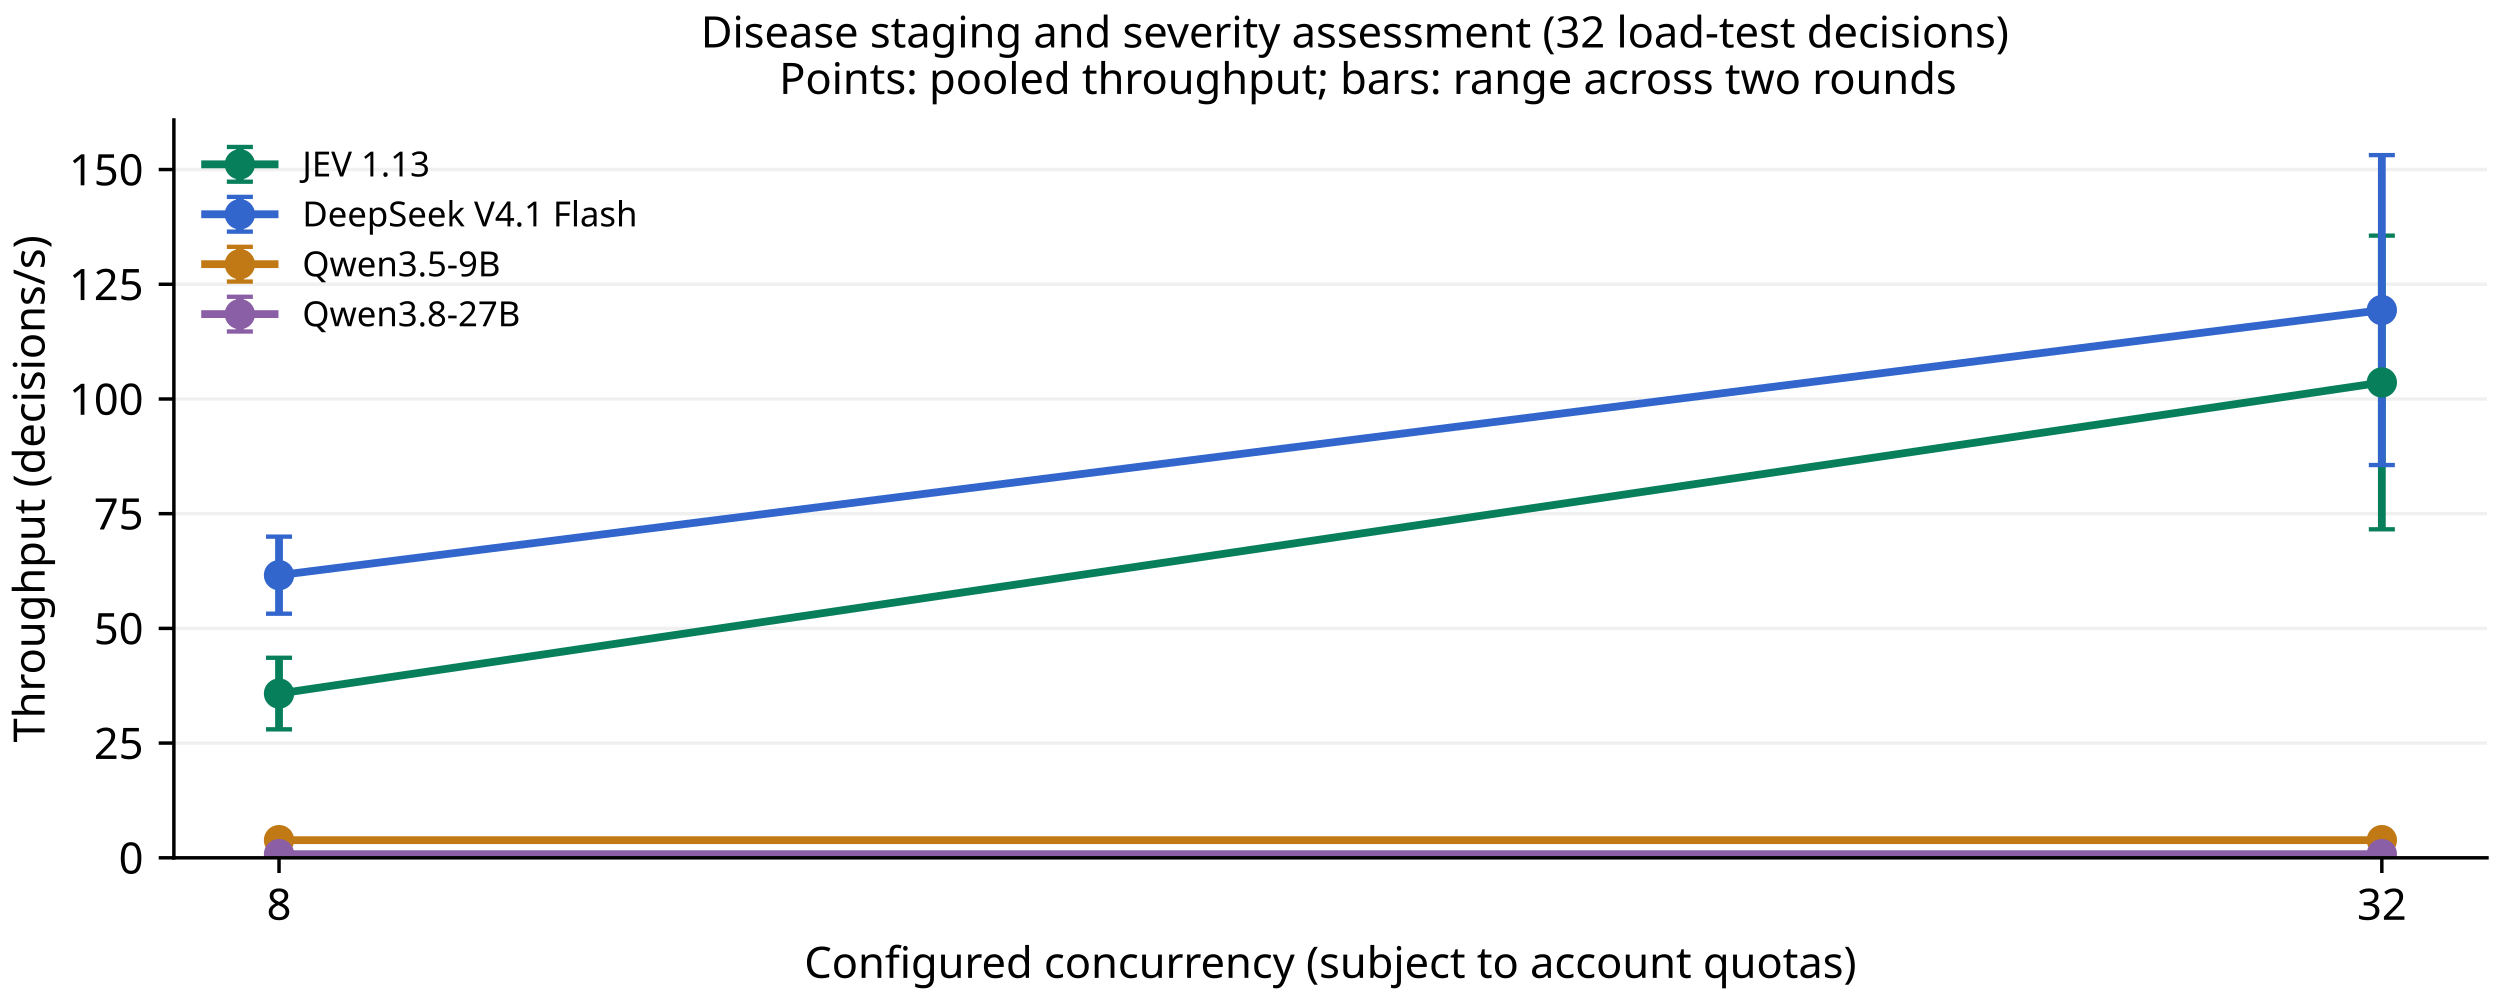
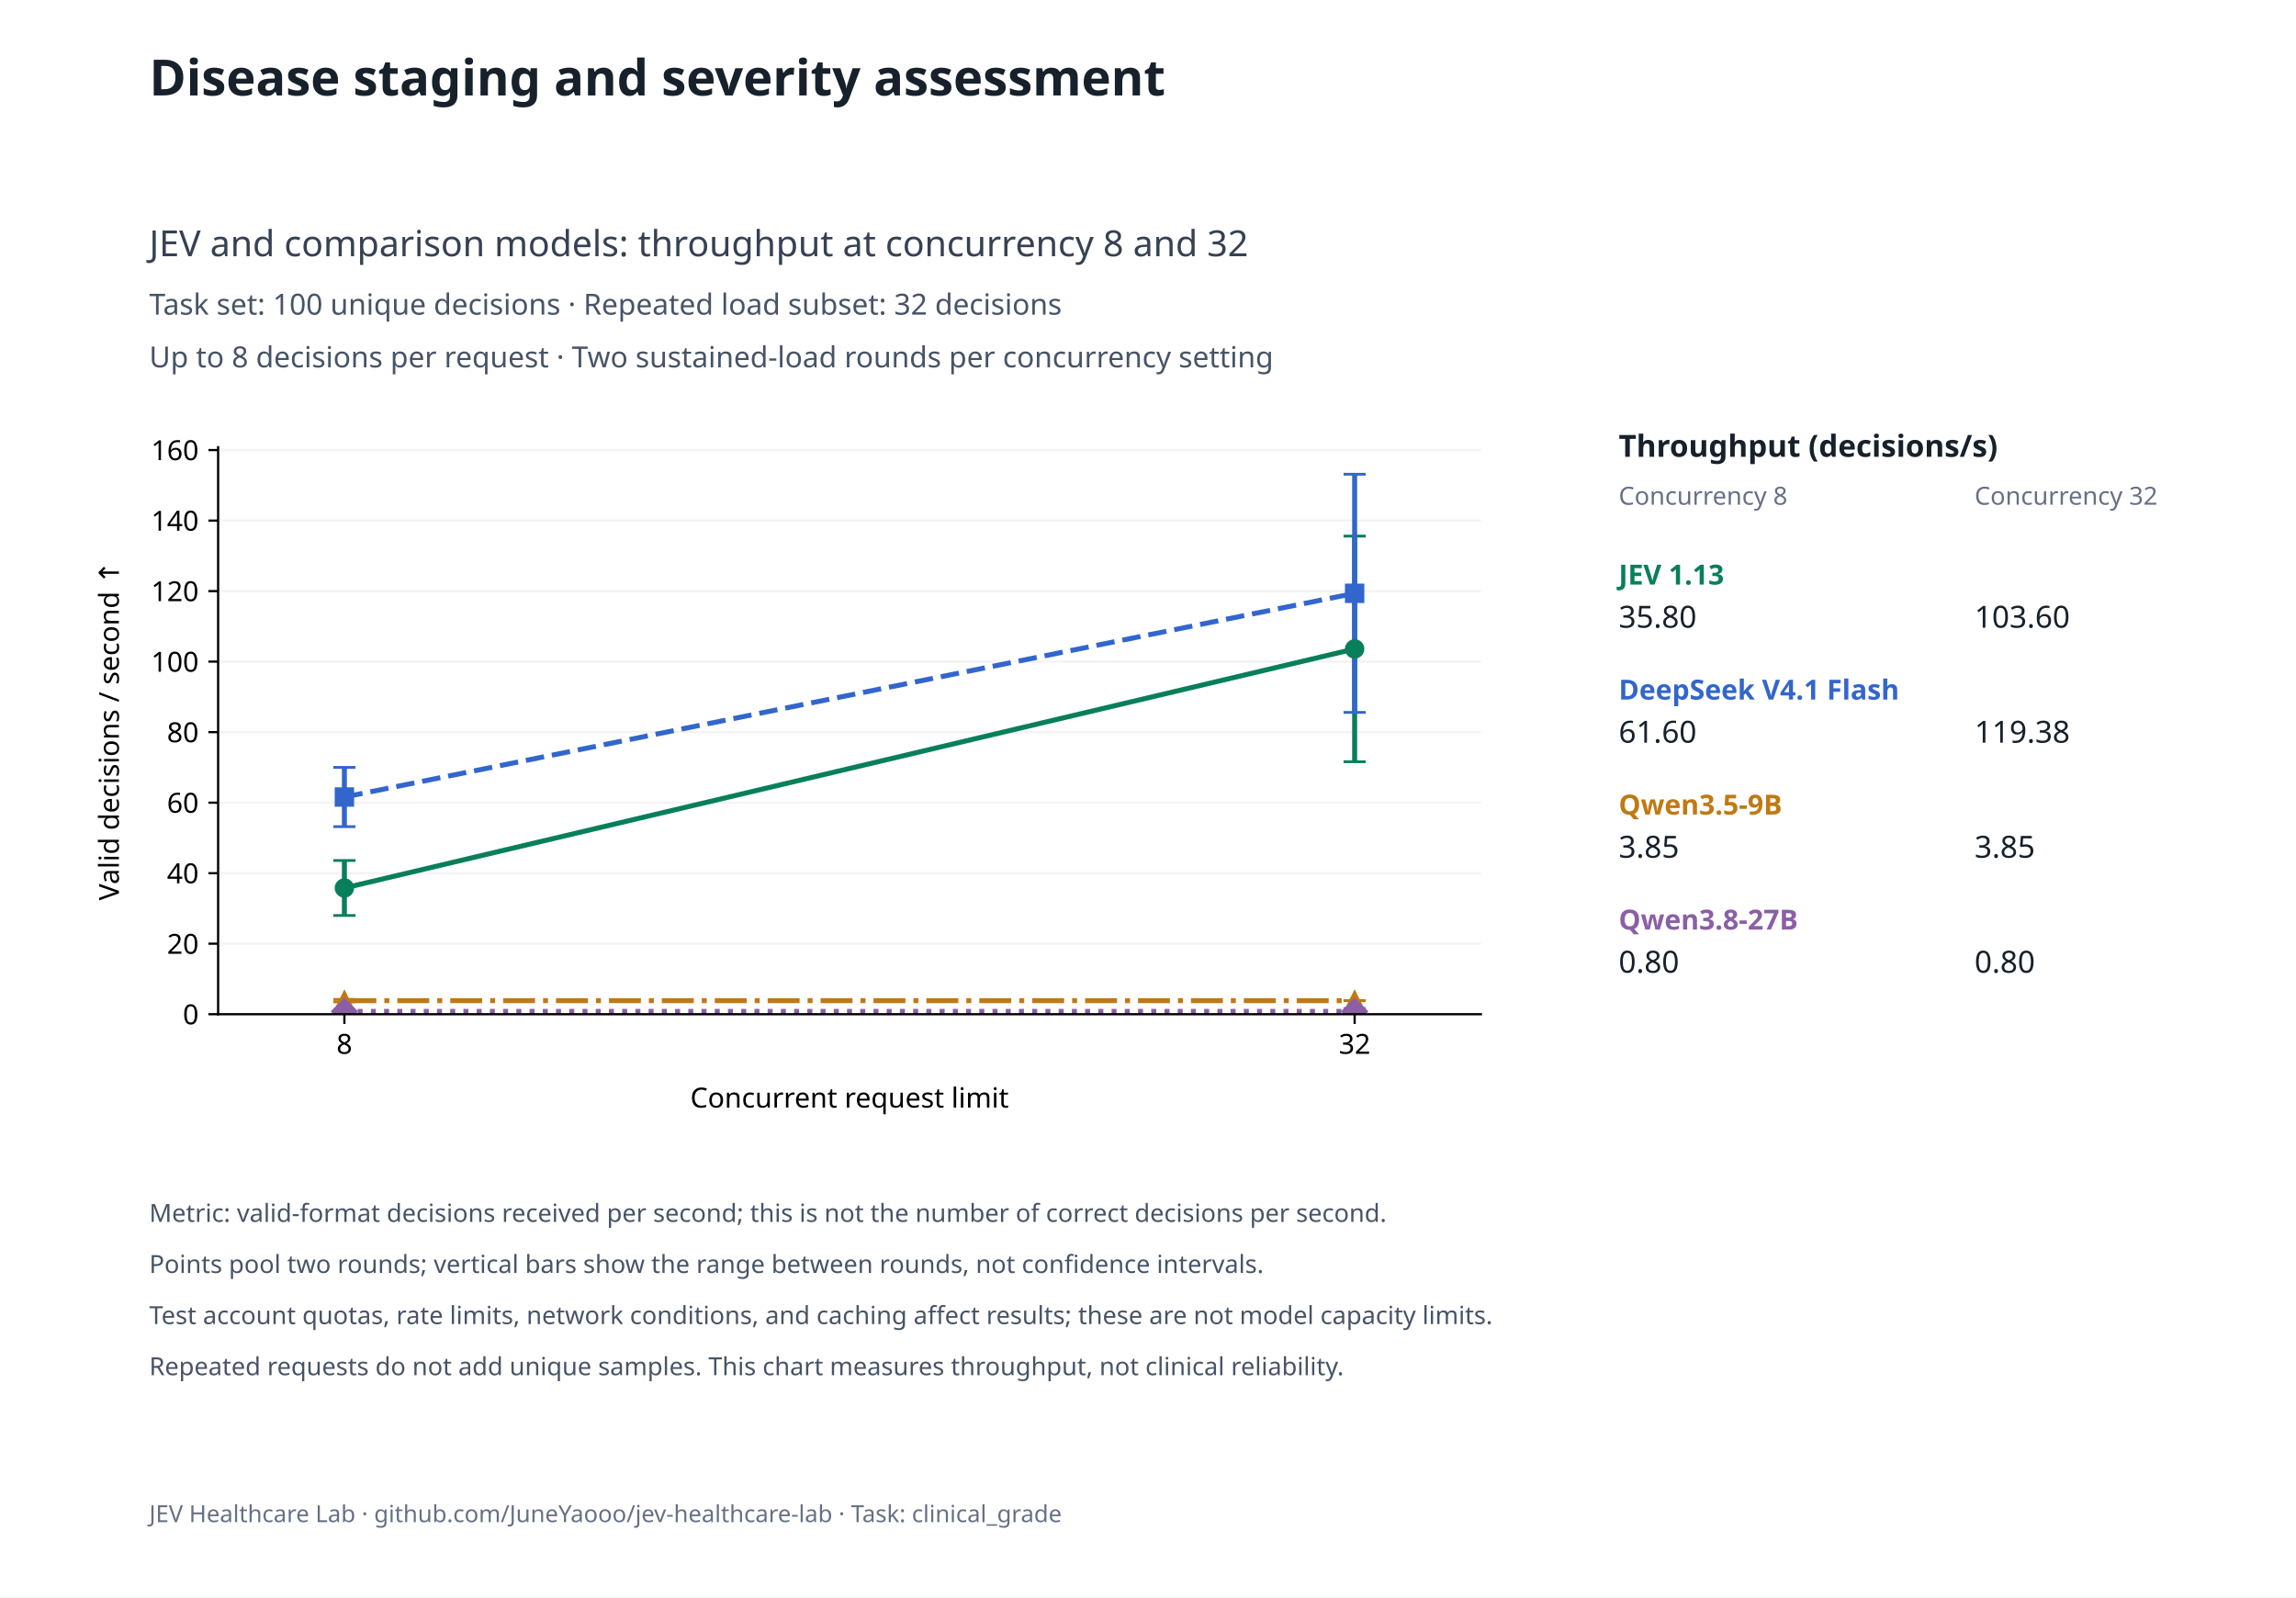
- <svg xmlns="http://www.w3.org/2000/svg" xmlns:xlink="http://www.w3.org/1999/xlink" width="576pt" height="230.4pt" viewBox="0 0 576 230.4" version="1.1">
+ <svg xmlns="http://www.w3.org/2000/svg" xmlns:xlink="http://www.w3.org/1999/xlink" width="828pt" height="576pt" viewBox="0 0 828 576" version="1.1">
  <defs>
    <style type="text/css">*{stroke-linejoin: round; stroke-linecap: butt}</style>
  </defs>
  <g id="figure_1">
    <g id="patch_1">
-       <path d="M 0 230.4 L 576 230.4 L 576 0 L 0 0 z " style="fill: #ffffff" />
+       <path d="M 0 576 L 828 576 L 828 0 L 0 0 z " style="fill: #ffffff" />
    </g>
    <g id="axes_1">
      <g id="patch_2">
-         <path d="M 40.063 197.64 L 573 197.64 L 573 27.638 L 40.063 27.638 z " style="fill: #ffffff" />
+         <path d="M 78.66 365.76 L 534.06 365.76 L 534.06 161.28 L 78.66 161.28 z " style="fill: #ffffff" />
      </g>
      <g id="matplotlib.axis_1">
        <g id="xtick_1">
          <g id="line2d_1">
            <defs>
-               <path id="mdef7010f50" d="M 0 0 L 0 3.5 " style="stroke: #000000; stroke-width: 0.8" />
+               <path id="m97ff016984" d="M 0 0 L 0 3.5 " style="stroke: #000000; stroke-width: 0.8" />
            </defs>
            <g>
-               <use xlink:href="#mdef7010f50" x="64.288" y="197.64" style="stroke: #000000; stroke-width: 0.8" />
+               <use xlink:href="#m97ff016984" x="124.2" y="365.76" style="stroke: #000000; stroke-width: 0.8" />
            </g>
          </g>
          <g id="text_1">
-             <text style="font-size: 10px; font-family: 'Arial Unicode MS'; text-anchor: middle" x="64.288" y="211.92" transform="rotate(-0 64.28771 211.9199)">8</text>
+             <text style="font-size: 10px; font-family: 'Arial Unicode MS'; text-anchor: middle" x="124.2" y="380.04" transform="rotate(-0 124.2 380.0403)">8</text>
          </g>
        </g>
        <g id="xtick_2">
          <g id="line2d_2">
            <g>
-               <use xlink:href="#mdef7010f50" x="548.775" y="197.64" style="stroke: #000000; stroke-width: 0.8" />
+               <use xlink:href="#m97ff016984" x="488.52" y="365.76" style="stroke: #000000; stroke-width: 0.8" />
            </g>
          </g>
          <g id="text_2">
-             <text style="font-size: 10px; font-family: 'Arial Unicode MS'; text-anchor: middle" x="548.775" y="211.92" transform="rotate(-0 548.7754 211.9199)">32</text>
+             <text style="font-size: 10px; font-family: 'Arial Unicode MS'; text-anchor: middle" x="488.52" y="380.04" transform="rotate(-0 488.52 380.0403)">32</text>
          </g>
        </g>
        <g id="text_3">
-           <text style="font-size: 10px; font-family: 'Arial Unicode MS'; text-anchor: middle" x="306.532" y="225.3" transform="rotate(-0 306.5315 225.2998)">Configured concurrency (subject to account quotas)</text>
+           <text style="font-size: 10px; font-family: 'Arial Unicode MS'; text-anchor: middle" x="306.36" y="399.42" transform="rotate(-0 306.36 399.4202)">Concurrent request limit</text>
        </g>
      </g>
      <g id="matplotlib.axis_2">
        <g id="ytick_1">
          <g id="line2d_3">
-             <path d="M 40.063 197.64 L 573 197.64 " clip-path="url(#p74a21ac848)" style="fill: none; stroke: #b0b0b0; stroke-opacity: 0.18; stroke-width: 0.8; stroke-linecap: square" />
+             <path d="M 78.66 365.76 L 534.06 365.76 " clip-path="url(#p63015b4f09)" style="fill: none; stroke: #b0b0b0; stroke-opacity: 0.16; stroke-width: 0.8; stroke-linecap: square" />
          </g>
          <g id="line2d_4">
            <defs>
-               <path id="m88ed0e247f" d="M 0 0 L -3.5 0 " style="stroke: #000000; stroke-width: 0.8" />
+               <path id="mab141f737e" d="M 0 0 L -3.5 0 " style="stroke: #000000; stroke-width: 0.8" />
            </defs>
            <g>
-               <use xlink:href="#m88ed0e247f" x="40.063" y="197.64" style="stroke: #000000; stroke-width: 0.8" />
+               <use xlink:href="#mab141f737e" x="78.66" y="365.76" style="stroke: #000000; stroke-width: 0.8" />
            </g>
          </g>
          <g id="text_4">
-             <text style="font-size: 10px; font-family: 'Arial Unicode MS'; text-anchor: end" x="33.063" y="201.28" transform="rotate(-0 33.06333 201.2797)">0</text>
+             <text style="font-size: 10px; font-family: 'Arial Unicode MS'; text-anchor: end" x="71.66" y="369.4" transform="rotate(-0 71.66 369.4001)">0</text>
          </g>
        </g>
        <g id="ytick_2">
          <g id="line2d_5">
-             <path d="M 40.063 171.21 L 573 171.21 " clip-path="url(#p74a21ac848)" style="fill: none; stroke: #b0b0b0; stroke-opacity: 0.18; stroke-width: 0.8; stroke-linecap: square" />
+             <path d="M 78.66 340.328 L 534.06 340.328 " clip-path="url(#p63015b4f09)" style="fill: none; stroke: #b0b0b0; stroke-opacity: 0.16; stroke-width: 0.8; stroke-linecap: square" />
          </g>
          <g id="line2d_6">
            <g>
-               <use xlink:href="#m88ed0e247f" x="40.063" y="171.21" style="stroke: #000000; stroke-width: 0.8" />
+               <use xlink:href="#mab141f737e" x="78.66" y="340.328" style="stroke: #000000; stroke-width: 0.8" />
            </g>
          </g>
          <g id="text_5">
-             <text style="font-size: 10px; font-family: 'Arial Unicode MS'; text-anchor: end" x="33.063" y="174.85" transform="rotate(-0 33.06333 174.8504)">25</text>
+             <text style="font-size: 10px; font-family: 'Arial Unicode MS'; text-anchor: end" x="71.66" y="343.968" transform="rotate(-0 71.66 343.9685)">20</text>
          </g>
        </g>
        <g id="ytick_3">
          <g id="line2d_7">
-             <path d="M 40.063 144.781 L 573 144.781 " clip-path="url(#p74a21ac848)" style="fill: none; stroke: #b0b0b0; stroke-opacity: 0.18; stroke-width: 0.8; stroke-linecap: square" />
+             <path d="M 78.66 314.897 L 534.06 314.897 " clip-path="url(#p63015b4f09)" style="fill: none; stroke: #b0b0b0; stroke-opacity: 0.16; stroke-width: 0.8; stroke-linecap: square" />
          </g>
          <g id="line2d_8">
            <g>
-               <use xlink:href="#m88ed0e247f" x="40.063" y="144.781" style="stroke: #000000; stroke-width: 0.8" />
+               <use xlink:href="#mab141f737e" x="78.66" y="314.897" style="stroke: #000000; stroke-width: 0.8" />
            </g>
          </g>
          <g id="text_6">
-             <text style="font-size: 10px; font-family: 'Arial Unicode MS'; text-anchor: end" x="33.063" y="148.421" transform="rotate(-0 33.06333 148.4211)">50</text>
+             <text style="font-size: 10px; font-family: 'Arial Unicode MS'; text-anchor: end" x="71.66" y="318.537" transform="rotate(-0 71.66 318.5368)">40</text>
          </g>
        </g>
        <g id="ytick_4">
          <g id="line2d_9">
-             <path d="M 40.063 118.352 L 573 118.352 " clip-path="url(#p74a21ac848)" style="fill: none; stroke: #b0b0b0; stroke-opacity: 0.18; stroke-width: 0.8; stroke-linecap: square" />
+             <path d="M 78.66 289.465 L 534.06 289.465 " clip-path="url(#p63015b4f09)" style="fill: none; stroke: #b0b0b0; stroke-opacity: 0.16; stroke-width: 0.8; stroke-linecap: square" />
          </g>
          <g id="line2d_10">
            <g>
-               <use xlink:href="#m88ed0e247f" x="40.063" y="118.352" style="stroke: #000000; stroke-width: 0.8" />
+               <use xlink:href="#mab141f737e" x="78.66" y="289.465" style="stroke: #000000; stroke-width: 0.8" />
            </g>
          </g>
          <g id="text_7">
-             <text style="font-size: 10px; font-family: 'Arial Unicode MS'; text-anchor: end" x="33.063" y="121.992" transform="rotate(-0 33.06333 121.9918)">75</text>
+             <text style="font-size: 10px; font-family: 'Arial Unicode MS'; text-anchor: end" x="71.66" y="293.105" transform="rotate(-0 71.66 293.1052)">60</text>
          </g>
        </g>
        <g id="ytick_5">
          <g id="line2d_11">
-             <path d="M 40.063 91.922 L 573 91.922 " clip-path="url(#p74a21ac848)" style="fill: none; stroke: #b0b0b0; stroke-opacity: 0.18; stroke-width: 0.8; stroke-linecap: square" />
+             <path d="M 78.66 264.033 L 534.06 264.033 " clip-path="url(#p63015b4f09)" style="fill: none; stroke: #b0b0b0; stroke-opacity: 0.16; stroke-width: 0.8; stroke-linecap: square" />
          </g>
          <g id="line2d_12">
            <g>
-               <use xlink:href="#m88ed0e247f" x="40.063" y="91.922" style="stroke: #000000; stroke-width: 0.8" />
+               <use xlink:href="#mab141f737e" x="78.66" y="264.033" style="stroke: #000000; stroke-width: 0.8" />
            </g>
          </g>
          <g id="text_8">
-             <text style="font-size: 10px; font-family: 'Arial Unicode MS'; text-anchor: end" x="33.063" y="95.562" transform="rotate(-0 33.06333 95.56248)">100</text>
+             <text style="font-size: 10px; font-family: 'Arial Unicode MS'; text-anchor: end" x="71.66" y="267.674" transform="rotate(-0 71.66 267.6735)">80</text>
          </g>
        </g>
        <g id="ytick_6">
          <g id="line2d_13">
-             <path d="M 40.063 65.493 L 573 65.493 " clip-path="url(#p74a21ac848)" style="fill: none; stroke: #b0b0b0; stroke-opacity: 0.18; stroke-width: 0.8; stroke-linecap: square" />
+             <path d="M 78.66 238.602 L 534.06 238.602 " clip-path="url(#p63015b4f09)" style="fill: none; stroke: #b0b0b0; stroke-opacity: 0.16; stroke-width: 0.8; stroke-linecap: square" />
          </g>
          <g id="line2d_14">
            <g>
-               <use xlink:href="#m88ed0e247f" x="40.063" y="65.493" style="stroke: #000000; stroke-width: 0.8" />
+               <use xlink:href="#mab141f737e" x="78.66" y="238.602" style="stroke: #000000; stroke-width: 0.8" />
            </g>
          </g>
          <g id="text_9">
-             <text style="font-size: 10px; font-family: 'Arial Unicode MS'; text-anchor: end" x="33.063" y="69.133" transform="rotate(-0 33.06333 69.13317)">125</text>
+             <text style="font-size: 10px; font-family: 'Arial Unicode MS'; text-anchor: end" x="71.66" y="242.242" transform="rotate(-0 71.66 242.2419)">100</text>
          </g>
        </g>
        <g id="ytick_7">
          <g id="line2d_15">
-             <path d="M 40.063 39.064 L 573 39.064 " clip-path="url(#p74a21ac848)" style="fill: none; stroke: #b0b0b0; stroke-opacity: 0.18; stroke-width: 0.8; stroke-linecap: square" />
+             <path d="M 78.66 213.17 L 534.06 213.17 " clip-path="url(#p63015b4f09)" style="fill: none; stroke: #b0b0b0; stroke-opacity: 0.16; stroke-width: 0.8; stroke-linecap: square" />
          </g>
          <g id="line2d_16">
            <g>
-               <use xlink:href="#m88ed0e247f" x="40.063" y="39.064" style="stroke: #000000; stroke-width: 0.8" />
+               <use xlink:href="#mab141f737e" x="78.66" y="213.17" style="stroke: #000000; stroke-width: 0.8" />
            </g>
          </g>
          <g id="text_10">
-             <text style="font-size: 10px; font-family: 'Arial Unicode MS'; text-anchor: end" x="33.063" y="42.704" transform="rotate(-0 33.06333 42.70385)">150</text>
-           </g>
-         </g>
-         <g id="text_11">
-           <text style="font-size: 10px; font-family: 'Arial Unicode MS'; text-anchor: middle" x="10.281" y="112.639" transform="rotate(-90 10.28051 112.639)">Throughput (decisions/s)</text>
+             <text style="font-size: 10px; font-family: 'Arial Unicode MS'; text-anchor: end" x="71.66" y="216.81" transform="rotate(-0 71.66 216.8102)">120</text>
+           </g>
+         </g>
+         <g id="ytick_8">
+           <g id="line2d_17">
+             <path d="M 78.66 187.738 L 534.06 187.738 " clip-path="url(#p63015b4f09)" style="fill: none; stroke: #b0b0b0; stroke-opacity: 0.16; stroke-width: 0.8; stroke-linecap: square" />
+           </g>
+           <g id="line2d_18">
+             <g>
+               <use xlink:href="#mab141f737e" x="78.66" y="187.738" style="stroke: #000000; stroke-width: 0.8" />
+             </g>
+           </g>
+           <g id="text_11">
+             <text style="font-size: 10px; font-family: 'Arial Unicode MS'; text-anchor: end" x="71.66" y="191.379" transform="rotate(-0 71.66 191.3786)">140</text>
+           </g>
+         </g>
+         <g id="ytick_9">
+           <g id="line2d_19">
+             <path d="M 78.66 162.307 L 534.06 162.307 " clip-path="url(#p63015b4f09)" style="fill: none; stroke: #b0b0b0; stroke-opacity: 0.16; stroke-width: 0.8; stroke-linecap: square" />
+           </g>
+           <g id="line2d_20">
+             <g>
+               <use xlink:href="#mab141f737e" x="78.66" y="162.307" style="stroke: #000000; stroke-width: 0.8" />
+             </g>
+           </g>
+           <g id="text_12">
+             <text style="font-size: 10px; font-family: 'Arial Unicode MS'; text-anchor: end" x="71.66" y="165.947" transform="rotate(-0 71.66 165.9469)">160</text>
+           </g>
+         </g>
+         <g id="text_13">
+           <text style="font-size: 10px; font-family: 'Arial Unicode MS'; text-anchor: middle" x="42.878" y="263.52" transform="rotate(-90 42.87758 263.52)">Valid decisions / second ↑</text>
        </g>
      </g>
      <g id="LineCollection_1">
-         <path d="M 64.288 168.039 L 64.288 151.547 " clip-path="url(#p74a21ac848)" style="fill: none; stroke: #087f5b; stroke-width: 1.8" />
-         <path d="M 548.775 121.946 L 548.775 54.287 " clip-path="url(#p74a21ac848)" style="fill: none; stroke: #087f5b; stroke-width: 1.8" />
-       </g>
-       <g id="line2d_17">
-         <defs>
-           <path id="md9d75f0b67" d="M 3 0 L -3 -0 " style="stroke: #087f5b" />
-         </defs>
-         <g clip-path="url(#p74a21ac848)">
-           <use xlink:href="#md9d75f0b67" x="64.288" y="168.039" style="fill: #087f5b; stroke: #087f5b" />
-           <use xlink:href="#md9d75f0b67" x="548.775" y="121.946" style="fill: #087f5b; stroke: #087f5b" />
-         </g>
-       </g>
-       <g id="line2d_18">
-         <g clip-path="url(#p74a21ac848)">
-           <use xlink:href="#md9d75f0b67" x="64.288" y="151.547" style="fill: #087f5b; stroke: #087f5b" />
-           <use xlink:href="#md9d75f0b67" x="548.775" y="54.287" style="fill: #087f5b; stroke: #087f5b" />
+         <path d="M 124.2 330.156 L 124.2 310.319 " clip-path="url(#p63015b4f09)" style="fill: none; stroke: #087f5b; stroke-width: 1.8" />
+         <path d="M 488.52 274.715 L 488.52 193.333 " clip-path="url(#p63015b4f09)" style="fill: none; stroke: #087f5b; stroke-width: 1.8" />
+       </g>
+       <g id="line2d_21">
+         <defs>
+           <path id="m30876d4124" d="M 4 0 L -4 -0 " style="stroke: #087f5b" />
+         </defs>
+         <g clip-path="url(#p63015b4f09)">
+           <use xlink:href="#m30876d4124" x="124.2" y="330.156" style="fill: #087f5b; stroke: #087f5b" />
+           <use xlink:href="#m30876d4124" x="488.52" y="274.715" style="fill: #087f5b; stroke: #087f5b" />
+         </g>
+       </g>
+       <g id="line2d_22">
+         <g clip-path="url(#p63015b4f09)">
+           <use xlink:href="#m30876d4124" x="124.2" y="310.319" style="fill: #087f5b; stroke: #087f5b" />
+           <use xlink:href="#m30876d4124" x="488.52" y="193.333" style="fill: #087f5b; stroke: #087f5b" />
        </g>
      </g>
      <g id="LineCollection_2">
-         <path d="M 64.288 141.398 L 64.288 123.638 " clip-path="url(#p74a21ac848)" style="fill: none; stroke: #3366cc; stroke-width: 1.8" />
-         <path d="M 548.775 107.146 L 548.775 35.734 " clip-path="url(#p74a21ac848)" style="fill: none; stroke: #3366cc; stroke-width: 1.8" />
-       </g>
-       <g id="line2d_19">
-         <defs>
-           <path id="md69ee70760" d="M 3 0 L -3 -0 " style="stroke: #3366cc" />
-         </defs>
-         <g clip-path="url(#p74a21ac848)">
-           <use xlink:href="#md69ee70760" x="64.288" y="141.398" style="fill: #3366cc; stroke: #3366cc" />
-           <use xlink:href="#md69ee70760" x="548.775" y="107.146" style="fill: #3366cc; stroke: #3366cc" />
-         </g>
-       </g>
-       <g id="line2d_20">
-         <g clip-path="url(#p74a21ac848)">
-           <use xlink:href="#md69ee70760" x="64.288" y="123.638" style="fill: #3366cc; stroke: #3366cc" />
-           <use xlink:href="#md69ee70760" x="548.775" y="35.734" style="fill: #3366cc; stroke: #3366cc" />
+         <path d="M 124.2 298.112 L 124.2 276.749 " clip-path="url(#p63015b4f09)" style="fill: none; stroke: #3366cc; stroke-width: 1.8" />
+         <path d="M 488.52 256.913 L 488.52 171.017 " clip-path="url(#p63015b4f09)" style="fill: none; stroke: #3366cc; stroke-width: 1.8" />
+       </g>
+       <g id="line2d_23">
+         <defs>
+           <path id="mcf055ca1cc" d="M 4 0 L -4 -0 " style="stroke: #3366cc" />
+         </defs>
+         <g clip-path="url(#p63015b4f09)">
+           <use xlink:href="#mcf055ca1cc" x="124.2" y="298.112" style="fill: #3366cc; stroke: #3366cc" />
+           <use xlink:href="#mcf055ca1cc" x="488.52" y="256.913" style="fill: #3366cc; stroke: #3366cc" />
+         </g>
+       </g>
+       <g id="line2d_24">
+         <g clip-path="url(#p63015b4f09)">
+           <use xlink:href="#mcf055ca1cc" x="124.2" y="276.749" style="fill: #3366cc; stroke: #3366cc" />
+           <use xlink:href="#mcf055ca1cc" x="488.52" y="171.017" style="fill: #3366cc; stroke: #3366cc" />
        </g>
      </g>
      <g id="LineCollection_3">
-         <path d="M 64.288 193.94 L 64.288 193.199 " clip-path="url(#p74a21ac848)" style="fill: none; stroke: #c07914; stroke-width: 1.8" />
-         <path d="M 548.775 193.569 L 548.775 193.569 " clip-path="url(#p74a21ac848)" style="fill: none; stroke: #c07914; stroke-width: 1.8" />
-       </g>
-       <g id="line2d_21">
-         <defs>
-           <path id="m554681d18b" d="M 3 0 L -3 -0 " style="stroke: #c07914" />
-         </defs>
-         <g clip-path="url(#p74a21ac848)">
-           <use xlink:href="#m554681d18b" x="64.288" y="193.94" style="fill: #c07914; stroke: #c07914" />
-           <use xlink:href="#m554681d18b" x="548.775" y="193.569" style="fill: #c07914; stroke: #c07914" />
-         </g>
-       </g>
-       <g id="line2d_22">
-         <g clip-path="url(#p74a21ac848)">
-           <use xlink:href="#m554681d18b" x="64.288" y="193.199" style="fill: #c07914; stroke: #c07914" />
-           <use xlink:href="#m554681d18b" x="548.775" y="193.569" style="fill: #c07914; stroke: #c07914" />
+         <path d="M 124.2 361.309 L 124.2 360.419 " clip-path="url(#p63015b4f09)" style="fill: none; stroke: #c07914; stroke-width: 1.8" />
+         <path d="M 488.52 360.864 L 488.52 360.864 " clip-path="url(#p63015b4f09)" style="fill: none; stroke: #c07914; stroke-width: 1.8" />
+       </g>
+       <g id="line2d_25">
+         <defs>
+           <path id="m1e0530a0e5" d="M 4 0 L -4 -0 " style="stroke: #c07914" />
+         </defs>
+         <g clip-path="url(#p63015b4f09)">
+           <use xlink:href="#m1e0530a0e5" x="124.2" y="361.309" style="fill: #c07914; stroke: #c07914" />
+           <use xlink:href="#m1e0530a0e5" x="488.52" y="360.864" style="fill: #c07914; stroke: #c07914" />
+         </g>
+       </g>
+       <g id="line2d_26">
+         <g clip-path="url(#p63015b4f09)">
+           <use xlink:href="#m1e0530a0e5" x="124.2" y="360.419" style="fill: #c07914; stroke: #c07914" />
+           <use xlink:href="#m1e0530a0e5" x="488.52" y="360.864" style="fill: #c07914; stroke: #c07914" />
        </g>
      </g>
      <g id="LineCollection_4">
-         <path d="M 64.288 197.217 L 64.288 196.371 " clip-path="url(#p74a21ac848)" style="fill: none; stroke: #8b5fa6; stroke-width: 1.8" />
-         <path d="M 548.775 197.64 L 548.775 195.948 " clip-path="url(#p74a21ac848)" style="fill: none; stroke: #8b5fa6; stroke-width: 1.8" />
-       </g>
-       <g id="line2d_23">
-         <defs>
-           <path id="macc1637d91" d="M 3 0 L -3 -0 " style="stroke: #8b5fa6" />
-         </defs>
-         <g clip-path="url(#p74a21ac848)">
-           <use xlink:href="#macc1637d91" x="64.288" y="197.217" style="fill: #8b5fa6; stroke: #8b5fa6" />
-           <use xlink:href="#macc1637d91" x="548.775" y="197.64" style="fill: #8b5fa6; stroke: #8b5fa6" />
-         </g>
-       </g>
-       <g id="line2d_24">
-         <g clip-path="url(#p74a21ac848)">
-           <use xlink:href="#macc1637d91" x="64.288" y="196.371" style="fill: #8b5fa6; stroke: #8b5fa6" />
-           <use xlink:href="#macc1637d91" x="548.775" y="195.948" style="fill: #8b5fa6; stroke: #8b5fa6" />
-         </g>
-       </g>
-       <g id="line2d_25">
-         <path d="M 64.288 159.793 L 548.775 88.117 " clip-path="url(#p74a21ac848)" style="fill: none; stroke: #087f5b; stroke-width: 1.8; stroke-linecap: square" />
-         <defs>
-           <path id="m8bc1a9bcfa" d="M 0 3 C 0.796 3 1.559 2.684 2.121 2.121 C 2.684 1.559 3 0.796 3 0 C 3 -0.796 2.684 -1.559 2.121 -2.121 C 1.559 -2.684 0.796 -3 0 -3 C -0.796 -3 -1.559 -2.684 -2.121 -2.121 C -2.684 -1.559 -3 -0.796 -3 0 C -3 0.796 -2.684 1.559 -2.121 2.121 C -1.559 2.684 -0.796 3 0 3 z " style="stroke: #087f5b" />
-         </defs>
-         <g clip-path="url(#p74a21ac848)">
-           <use xlink:href="#m8bc1a9bcfa" x="64.288" y="159.793" style="fill: #087f5b; stroke: #087f5b" />
-           <use xlink:href="#m8bc1a9bcfa" x="548.775" y="88.117" style="fill: #087f5b; stroke: #087f5b" />
-         </g>
-       </g>
-       <g id="line2d_26">
-         <path d="M 64.288 132.518 L 548.775 71.44 " clip-path="url(#p74a21ac848)" style="fill: none; stroke: #3366cc; stroke-width: 1.8; stroke-linecap: square" />
-         <defs>
-           <path id="m08eb61deb7" d="M 0 3 C 0.796 3 1.559 2.684 2.121 2.121 C 2.684 1.559 3 0.796 3 0 C 3 -0.796 2.684 -1.559 2.121 -2.121 C 1.559 -2.684 0.796 -3 0 -3 C -0.796 -3 -1.559 -2.684 -2.121 -2.121 C -2.684 -1.559 -3 -0.796 -3 0 C -3 0.796 -2.684 1.559 -2.121 2.121 C -1.559 2.684 -0.796 3 0 3 z " style="stroke: #3366cc" />
-         </defs>
-         <g clip-path="url(#p74a21ac848)">
-           <use xlink:href="#m08eb61deb7" x="64.288" y="132.518" style="fill: #3366cc; stroke: #3366cc" />
-           <use xlink:href="#m08eb61deb7" x="548.775" y="71.44" style="fill: #3366cc; stroke: #3366cc" />
-         </g>
+         <path d="M 124.2 365.251 L 124.2 364.234 " clip-path="url(#p63015b4f09)" style="fill: none; stroke: #8b5fa6; stroke-width: 1.8" />
+         <path d="M 488.52 365.76 L 488.52 363.725 " clip-path="url(#p63015b4f09)" style="fill: none; stroke: #8b5fa6; stroke-width: 1.8" />
      </g>
      <g id="line2d_27">
-         <path d="M 64.288 193.569 L 548.775 193.569 " clip-path="url(#p74a21ac848)" style="fill: none; stroke: #c07914; stroke-width: 1.8; stroke-linecap: square" />
-         <defs>
-           <path id="m87f0b569b3" d="M 0 3 C 0.796 3 1.559 2.684 2.121 2.121 C 2.684 1.559 3 0.796 3 0 C 3 -0.796 2.684 -1.559 2.121 -2.121 C 1.559 -2.684 0.796 -3 0 -3 C -0.796 -3 -1.559 -2.684 -2.121 -2.121 C -2.684 -1.559 -3 -0.796 -3 0 C -3 0.796 -2.684 1.559 -2.121 2.121 C -1.559 2.684 -0.796 3 0 3 z " style="stroke: #c07914" />
-         </defs>
-         <g clip-path="url(#p74a21ac848)">
-           <use xlink:href="#m87f0b569b3" x="64.288" y="193.569" style="fill: #c07914; stroke: #c07914" />
-           <use xlink:href="#m87f0b569b3" x="548.775" y="193.569" style="fill: #c07914; stroke: #c07914" />
+         <defs>
+           <path id="m9eb59648c4" d="M 4 0 L -4 -0 " style="stroke: #8b5fa6" />
+         </defs>
+         <g clip-path="url(#p63015b4f09)">
+           <use xlink:href="#m9eb59648c4" x="124.2" y="365.251" style="fill: #8b5fa6; stroke: #8b5fa6" />
+           <use xlink:href="#m9eb59648c4" x="488.52" y="365.76" style="fill: #8b5fa6; stroke: #8b5fa6" />
        </g>
      </g>
      <g id="line2d_28">
-         <path d="M 64.288 196.794 L 548.775 196.794 " clip-path="url(#p74a21ac848)" style="fill: none; stroke: #8b5fa6; stroke-width: 1.8; stroke-linecap: square" />
-         <defs>
-           <path id="m36c28cc6d0" d="M 0 3 C 0.796 3 1.559 2.684 2.121 2.121 C 2.684 1.559 3 0.796 3 0 C 3 -0.796 2.684 -1.559 2.121 -2.121 C 1.559 -2.684 0.796 -3 0 -3 C -0.796 -3 -1.559 -2.684 -2.121 -2.121 C -2.684 -1.559 -3 -0.796 -3 0 C -3 0.796 -2.684 1.559 -2.121 2.121 C -1.559 2.684 -0.796 3 0 3 z " style="stroke: #8b5fa6" />
-         </defs>
-         <g clip-path="url(#p74a21ac848)">
-           <use xlink:href="#m36c28cc6d0" x="64.288" y="196.794" style="fill: #8b5fa6; stroke: #8b5fa6" />
-           <use xlink:href="#m36c28cc6d0" x="548.775" y="196.794" style="fill: #8b5fa6; stroke: #8b5fa6" />
+         <g clip-path="url(#p63015b4f09)">
+           <use xlink:href="#m9eb59648c4" x="124.2" y="364.234" style="fill: #8b5fa6; stroke: #8b5fa6" />
+           <use xlink:href="#m9eb59648c4" x="488.52" y="363.725" style="fill: #8b5fa6; stroke: #8b5fa6" />
+         </g>
+       </g>
+       <g id="line2d_29">
+         <path d="M 124.2 320.237 L 488.52 234.024 " clip-path="url(#p63015b4f09)" style="fill: none; stroke: #087f5b; stroke-width: 1.8; stroke-linecap: square" />
+         <defs>
+           <path id="m8ad1aeae3d" d="M 0 3 C 0.796 3 1.559 2.684 2.121 2.121 C 2.684 1.559 3 0.796 3 0 C 3 -0.796 2.684 -1.559 2.121 -2.121 C 1.559 -2.684 0.796 -3 0 -3 C -0.796 -3 -1.559 -2.684 -2.121 -2.121 C -2.684 -1.559 -3 -0.796 -3 0 C -3 0.796 -2.684 1.559 -2.121 2.121 C -1.559 2.684 -0.796 3 0 3 z " style="stroke: #087f5b" />
+         </defs>
+         <g clip-path="url(#p63015b4f09)">
+           <use xlink:href="#m8ad1aeae3d" x="124.2" y="320.237" style="fill: #087f5b; stroke: #087f5b" />
+           <use xlink:href="#m8ad1aeae3d" x="488.52" y="234.024" style="fill: #087f5b; stroke: #087f5b" />
+         </g>
+       </g>
+       <g id="line2d_30">
+         <path d="M 124.2 287.431 L 488.52 213.965 " clip-path="url(#p63015b4f09)" style="fill: none; stroke-dasharray: 6.66,2.88; stroke-dashoffset: 0; stroke: #3366cc; stroke-width: 1.8" />
+         <defs>
+           <path id="mc740434998" d="M -3 3 L 3 3 L 3 -3 L -3 -3 z " style="stroke: #3366cc; stroke-linejoin: miter" />
+         </defs>
+         <g clip-path="url(#p63015b4f09)">
+           <use xlink:href="#mc740434998" x="124.2" y="287.431" style="fill: #3366cc; stroke: #3366cc; stroke-linejoin: miter" />
+           <use xlink:href="#mc740434998" x="488.52" y="213.965" style="fill: #3366cc; stroke: #3366cc; stroke-linejoin: miter" />
+         </g>
+       </g>
+       <g id="line2d_31">
+         <path d="M 124.2 360.864 L 488.52 360.864 " clip-path="url(#p63015b4f09)" style="fill: none; stroke-dasharray: 11.52,2.88,1.8,2.88; stroke-dashoffset: 0; stroke: #c07914; stroke-width: 1.8" />
+         <defs>
+           <path id="mf81ea69de1" d="M 0 -3 L -3 3 L 3 3 z " style="stroke: #c07914; stroke-linejoin: miter" />
+         </defs>
+         <g clip-path="url(#p63015b4f09)">
+           <use xlink:href="#mf81ea69de1" x="124.2" y="360.864" style="fill: #c07914; stroke: #c07914; stroke-linejoin: miter" />
+           <use xlink:href="#mf81ea69de1" x="488.52" y="360.864" style="fill: #c07914; stroke: #c07914; stroke-linejoin: miter" />
+         </g>
+       </g>
+       <g id="line2d_32">
+         <path d="M 124.2 364.743 L 488.52 364.743 " clip-path="url(#p63015b4f09)" style="fill: none; stroke-dasharray: 1.8,2.97; stroke-dashoffset: 0; stroke: #8b5fa6; stroke-width: 1.8" />
+         <defs>
+           <path id="m0a8b15b148" d="M -0 4.243 L 4.243 0 L 0 -4.243 L -4.243 -0 z " style="stroke: #8b5fa6; stroke-linejoin: miter" />
+         </defs>
+         <g clip-path="url(#p63015b4f09)">
+           <use xlink:href="#m0a8b15b148" x="124.2" y="364.743" style="fill: #8b5fa6; stroke: #8b5fa6; stroke-linejoin: miter" />
+           <use xlink:href="#m0a8b15b148" x="488.52" y="364.743" style="fill: #8b5fa6; stroke: #8b5fa6; stroke-linejoin: miter" />
        </g>
      </g>
      <g id="patch_3">
-         <path d="M 40.063 197.64 L 40.063 27.638 " style="fill: none; stroke: #000000; stroke-width: 0.8; stroke-linejoin: miter; stroke-linecap: square" />
+         <path d="M 78.66 365.76 L 78.66 161.28 " style="fill: none; stroke: #000000; stroke-width: 0.8; stroke-linejoin: miter; stroke-linecap: square" />
      </g>
      <g id="patch_4">
-         <path d="M 40.063 197.64 L 573 197.64 " style="fill: none; stroke: #000000; stroke-width: 0.8; stroke-linejoin: miter; stroke-linecap: square" />
-       </g>
-       <g id="text_12">
-         <text style="font-size: 10px; font-family: 'Arial Unicode MS'" transform="translate(161.4698 10.93969)">Disease staging and severity assessment (32 load-test decisions)</text>
-         <text style="font-size: 10px; font-family: 'Arial Unicode MS'" transform="translate(179.5198 21.63833)">Points: pooled throughput; bars: range across two rounds</text>
-       </g>
-       <g id="legend_1">
-         <g id="LineCollection_5">
-           <path d="M 55.263 41.863 L 55.263 33.863 " style="fill: none; stroke: #087f5b; stroke-width: 1.8" />
-         </g>
-         <g id="line2d_29">
-           <g>
-             <use xlink:href="#md9d75f0b67" x="55.263" y="41.863" style="fill: #087f5b; stroke: #087f5b" />
-           </g>
-         </g>
-         <g id="line2d_30">
-           <g>
-             <use xlink:href="#md9d75f0b67" x="55.263" y="33.863" style="fill: #087f5b; stroke: #087f5b" />
-           </g>
-         </g>
-         <g id="line2d_31">
-           <path d="M 47.263 37.863 L 63.263 37.863 " style="fill: none; stroke: #087f5b; stroke-width: 1.8; stroke-linecap: square" />
-         </g>
-         <g id="line2d_32">
-           <g>
-             <use xlink:href="#m8bc1a9bcfa" x="55.263" y="37.863" style="fill: #087f5b; stroke: #087f5b" />
-           </g>
-         </g>
-         <g id="text_13">
-           <text style="font-size: 8px; font-family: 'Arial Unicode MS'; text-anchor: start" x="69.663" y="40.663" transform="rotate(-0 69.66333 40.66255)">JEV 1.13</text>
-         </g>
-         <g id="LineCollection_6">
-           <path d="M 55.263 53.366 L 55.263 45.366 " style="fill: none; stroke: #3366cc; stroke-width: 1.8" />
-         </g>
-         <g id="line2d_33">
-           <g>
-             <use xlink:href="#md69ee70760" x="55.263" y="53.366" style="fill: #3366cc; stroke: #3366cc" />
-           </g>
-         </g>
-         <g id="line2d_34">
-           <g>
-             <use xlink:href="#md69ee70760" x="55.263" y="45.366" style="fill: #3366cc; stroke: #3366cc" />
-           </g>
-         </g>
-         <g id="line2d_35">
-           <path d="M 47.263 49.366 L 63.263 49.366 " style="fill: none; stroke: #3366cc; stroke-width: 1.8; stroke-linecap: square" />
-         </g>
-         <g id="line2d_36">
-           <g>
-             <use xlink:href="#m08eb61deb7" x="55.263" y="49.366" style="fill: #3366cc; stroke: #3366cc" />
-           </g>
-         </g>
-         <g id="text_14">
-           <text style="font-size: 8px; font-family: 'Arial Unicode MS'; text-anchor: start" x="69.663" y="52.166" transform="rotate(-0 69.66333 52.16645)">DeepSeek V4.1 Flash</text>
-         </g>
-         <g id="LineCollection_7">
-           <path d="M 55.263 64.87 L 55.263 56.87 " style="fill: none; stroke: #c07914; stroke-width: 1.8" />
-         </g>
-         <g id="line2d_37">
-           <g>
-             <use xlink:href="#m554681d18b" x="55.263" y="64.87" style="fill: #c07914; stroke: #c07914" />
-           </g>
-         </g>
-         <g id="line2d_38">
-           <g>
-             <use xlink:href="#m554681d18b" x="55.263" y="56.87" style="fill: #c07914; stroke: #c07914" />
-           </g>
-         </g>
-         <g id="line2d_39">
-           <path d="M 47.263 60.87 L 63.263 60.87 " style="fill: none; stroke: #c07914; stroke-width: 1.8; stroke-linecap: square" />
-         </g>
-         <g id="line2d_40">
-           <g>
-             <use xlink:href="#m87f0b569b3" x="55.263" y="60.87" style="fill: #c07914; stroke: #c07914" />
-           </g>
-         </g>
-         <g id="text_15">
-           <text style="font-size: 8px; font-family: 'Arial Unicode MS'; text-anchor: start" x="69.663" y="63.67" transform="rotate(-0 69.66333 63.67036)">Qwen3.5-9B</text>
-         </g>
-         <g id="LineCollection_8">
-           <path d="M 55.263 76.374 L 55.263 68.374 " style="fill: none; stroke: #8b5fa6; stroke-width: 1.8" />
-         </g>
-         <g id="line2d_41">
-           <g>
-             <use xlink:href="#macc1637d91" x="55.263" y="76.374" style="fill: #8b5fa6; stroke: #8b5fa6" />
-           </g>
-         </g>
-         <g id="line2d_42">
-           <g>
-             <use xlink:href="#macc1637d91" x="55.263" y="68.374" style="fill: #8b5fa6; stroke: #8b5fa6" />
-           </g>
-         </g>
-         <g id="line2d_43">
-           <path d="M 47.263 72.374 L 63.263 72.374 " style="fill: none; stroke: #8b5fa6; stroke-width: 1.8; stroke-linecap: square" />
-         </g>
-         <g id="line2d_44">
-           <g>
-             <use xlink:href="#m36c28cc6d0" x="55.263" y="72.374" style="fill: #8b5fa6; stroke: #8b5fa6" />
-           </g>
-         </g>
-         <g id="text_16">
-           <text style="font-size: 8px; font-family: 'Arial Unicode MS'; text-anchor: start" x="69.663" y="75.174" transform="rotate(-0 69.66333 75.17426)">Qwen3.8-27B</text>
-         </g>
-       </g>
+         <path d="M 78.66 365.76 L 534.06 365.76 " style="fill: none; stroke: #000000; stroke-width: 0.8; stroke-linejoin: miter; stroke-linecap: square" />
+       </g>
+     </g>
+     <g id="text_14">
+       <text style="font-weight: 700; font-size: 18px; font-family: 'Arial Unicode MS'; text-anchor: start; fill: #17212b" x="53.82" y="34.416" transform="rotate(-0 53.82 34.41649)">Disease staging and severity assessment</text>
+     </g>
+     <g id="text_15">
+       <text style="font-size: 13px; font-family: 'Arial Unicode MS'; text-anchor: start; fill: #364152" x="53.82" y="92.408" transform="rotate(-0 53.82 92.40836)">JEV and comparison models: throughput at concurrency 8 and 32</text>
+     </g>
+     <g id="text_16">
+       <text style="font-size: 10.5px; font-family: 'Arial Unicode MS'; text-anchor: start; fill: #475467" x="53.82" y="113.472" transform="rotate(-0 53.82 113.472)">Task set: 100 unique decisions · Repeated load subset: 32 decisions</text>
+     </g>
+     <g id="text_17">
+       <text style="font-size: 10.5px; font-family: 'Arial Unicode MS'; text-anchor: start; fill: #475467" x="53.82" y="132.48" transform="rotate(-0 53.82 132.48)">Up to 8 decisions per request · Two sustained-load rounds per concurrency setting</text>
+     </g>
+     <g id="text_18">
+       <text style="font-weight: 700; font-size: 11px; font-family: 'Arial Unicode MS'; text-anchor: start; fill: #17212b" x="583.74" y="164.736" transform="rotate(-0 583.74 164.736)">Throughput (decisions/s)</text>
+     </g>
+     <g id="text_19">
+       <text style="font-size: 9px; font-family: 'Arial Unicode MS'; text-anchor: start; fill: #667085" x="583.74" y="182.016" transform="rotate(-0 583.74 182.016)">Concurrency 8</text>
+     </g>
+     <g id="text_20">
+       <text style="font-size: 9px; font-family: 'Arial Unicode MS'; text-anchor: start; fill: #667085" x="712.08" y="182.016" transform="rotate(-0 712.08 182.016)">Concurrency 32</text>
+     </g>
+     <g id="text_21">
+       <text style="font-weight: 700; font-size: 10px; font-family: 'Arial Unicode MS'; text-anchor: start; fill: #087f5b" x="583.74" y="210.816" transform="rotate(-0 583.74 210.816)">JEV 1.13</text>
+     </g>
+     <g id="text_22">
+       <text style="font-size: 11px; font-family: 'Arial Unicode MS'; text-anchor: start; fill: #17212b" x="583.74" y="226.368" transform="rotate(-0 583.74 226.368)">35.80</text>
+     </g>
+     <g id="text_23">
+       <text style="font-size: 11px; font-family: 'Arial Unicode MS'; text-anchor: start; fill: #17212b" x="712.08" y="226.368" transform="rotate(-0 712.08 226.368)">103.60</text>
+     </g>
+     <g id="text_24">
+       <text style="font-weight: 700; font-size: 10px; font-family: 'Arial Unicode MS'; text-anchor: start; fill: #3366cc" x="583.74" y="252.288" transform="rotate(-0 583.74 252.288)">DeepSeek V4.1 Flash</text>
+     </g>
+     <g id="text_25">
+       <text style="font-size: 11px; font-family: 'Arial Unicode MS'; text-anchor: start; fill: #17212b" x="583.74" y="267.84" transform="rotate(-0 583.74 267.84)">61.60</text>
+     </g>
+     <g id="text_26">
+       <text style="font-size: 11px; font-family: 'Arial Unicode MS'; text-anchor: start; fill: #17212b" x="712.08" y="267.84" transform="rotate(-0 712.08 267.84)">119.38</text>
+     </g>
+     <g id="text_27">
+       <text style="font-weight: 700; font-size: 10px; font-family: 'Arial Unicode MS'; text-anchor: start; fill: #c07914" x="583.74" y="293.76" transform="rotate(-0 583.74 293.76)">Qwen3.5-9B</text>
+     </g>
+     <g id="text_28">
+       <text style="font-size: 11px; font-family: 'Arial Unicode MS'; text-anchor: start; fill: #17212b" x="583.74" y="309.312" transform="rotate(-0 583.74 309.312)">3.85</text>
+     </g>
+     <g id="text_29">
+       <text style="font-size: 11px; font-family: 'Arial Unicode MS'; text-anchor: start; fill: #17212b" x="712.08" y="309.312" transform="rotate(-0 712.08 309.312)">3.85</text>
+     </g>
+     <g id="text_30">
+       <text style="font-weight: 700; font-size: 10px; font-family: 'Arial Unicode MS'; text-anchor: start; fill: #8b5fa6" x="583.74" y="335.232" transform="rotate(-0 583.74 335.232)">Qwen3.8-27B</text>
+     </g>
+     <g id="text_31">
+       <text style="font-size: 11px; font-family: 'Arial Unicode MS'; text-anchor: start; fill: #17212b" x="583.74" y="350.784" transform="rotate(-0 583.74 350.784)">0.80</text>
+     </g>
+     <g id="text_32">
+       <text style="font-size: 11px; font-family: 'Arial Unicode MS'; text-anchor: start; fill: #17212b" x="712.08" y="350.784" transform="rotate(-0 712.08 350.784)">0.80</text>
+     </g>
+     <g id="text_33">
+       <text style="font-size: 9px; font-family: 'Arial Unicode MS'; text-anchor: start; fill: #475467" x="53.82" y="440.64" transform="rotate(-0 53.82 440.64)">Metric: valid-format decisions received per second; this is not the number of correct decisions per second.</text>
+     </g>
+     <g id="text_34">
+       <text style="font-size: 9px; font-family: 'Arial Unicode MS'; text-anchor: start; fill: #475467" x="53.82" y="459.072" transform="rotate(-0 53.82 459.072)">Points pool two rounds; vertical bars show the range between rounds, not confidence intervals.</text>
+     </g>
+     <g id="text_35">
+       <text style="font-size: 9px; font-family: 'Arial Unicode MS'; text-anchor: start; fill: #475467" x="53.82" y="477.504" transform="rotate(-0 53.82 477.504)">Test account quotas, rate limits, network conditions, and caching affect results; these are not model capacity limits.</text>
+     </g>
+     <g id="text_36">
+       <text style="font-size: 9px; font-family: 'Arial Unicode MS'; text-anchor: start; fill: #475467" x="53.82" y="495.936" transform="rotate(-0 53.82 495.936)">Repeated requests do not add unique samples. This chart measures throughput, not clinical reliability.</text>
+     </g>
+     <g id="text_37">
+       <a xlink:href="https://github.com/JuneYaooo/jev-healthcare-lab/blob/main/docs/tasks/clinical_grade.md" target="_blank">
+         <text style="font-size: 8.5px; font-family: 'Arial Unicode MS'; text-anchor: start; fill: #667085" x="53.82" y="548.928" transform="rotate(-0 53.82 548.928)">JEV Healthcare Lab · github.com/JuneYaooo/jev-healthcare-lab · Task: clinical_grade</text>
+       </a>
    </g>
  </g>
  <defs>
-     <clipPath id="p74a21ac848">
-       <rect x="40.063" y="27.638" width="532.936" height="170.001" />
+     <clipPath id="p63015b4f09">
+       <rect x="78.66" y="161.28" width="455.4" height="204.48" />
    </clipPath>
  </defs>
</svg>
